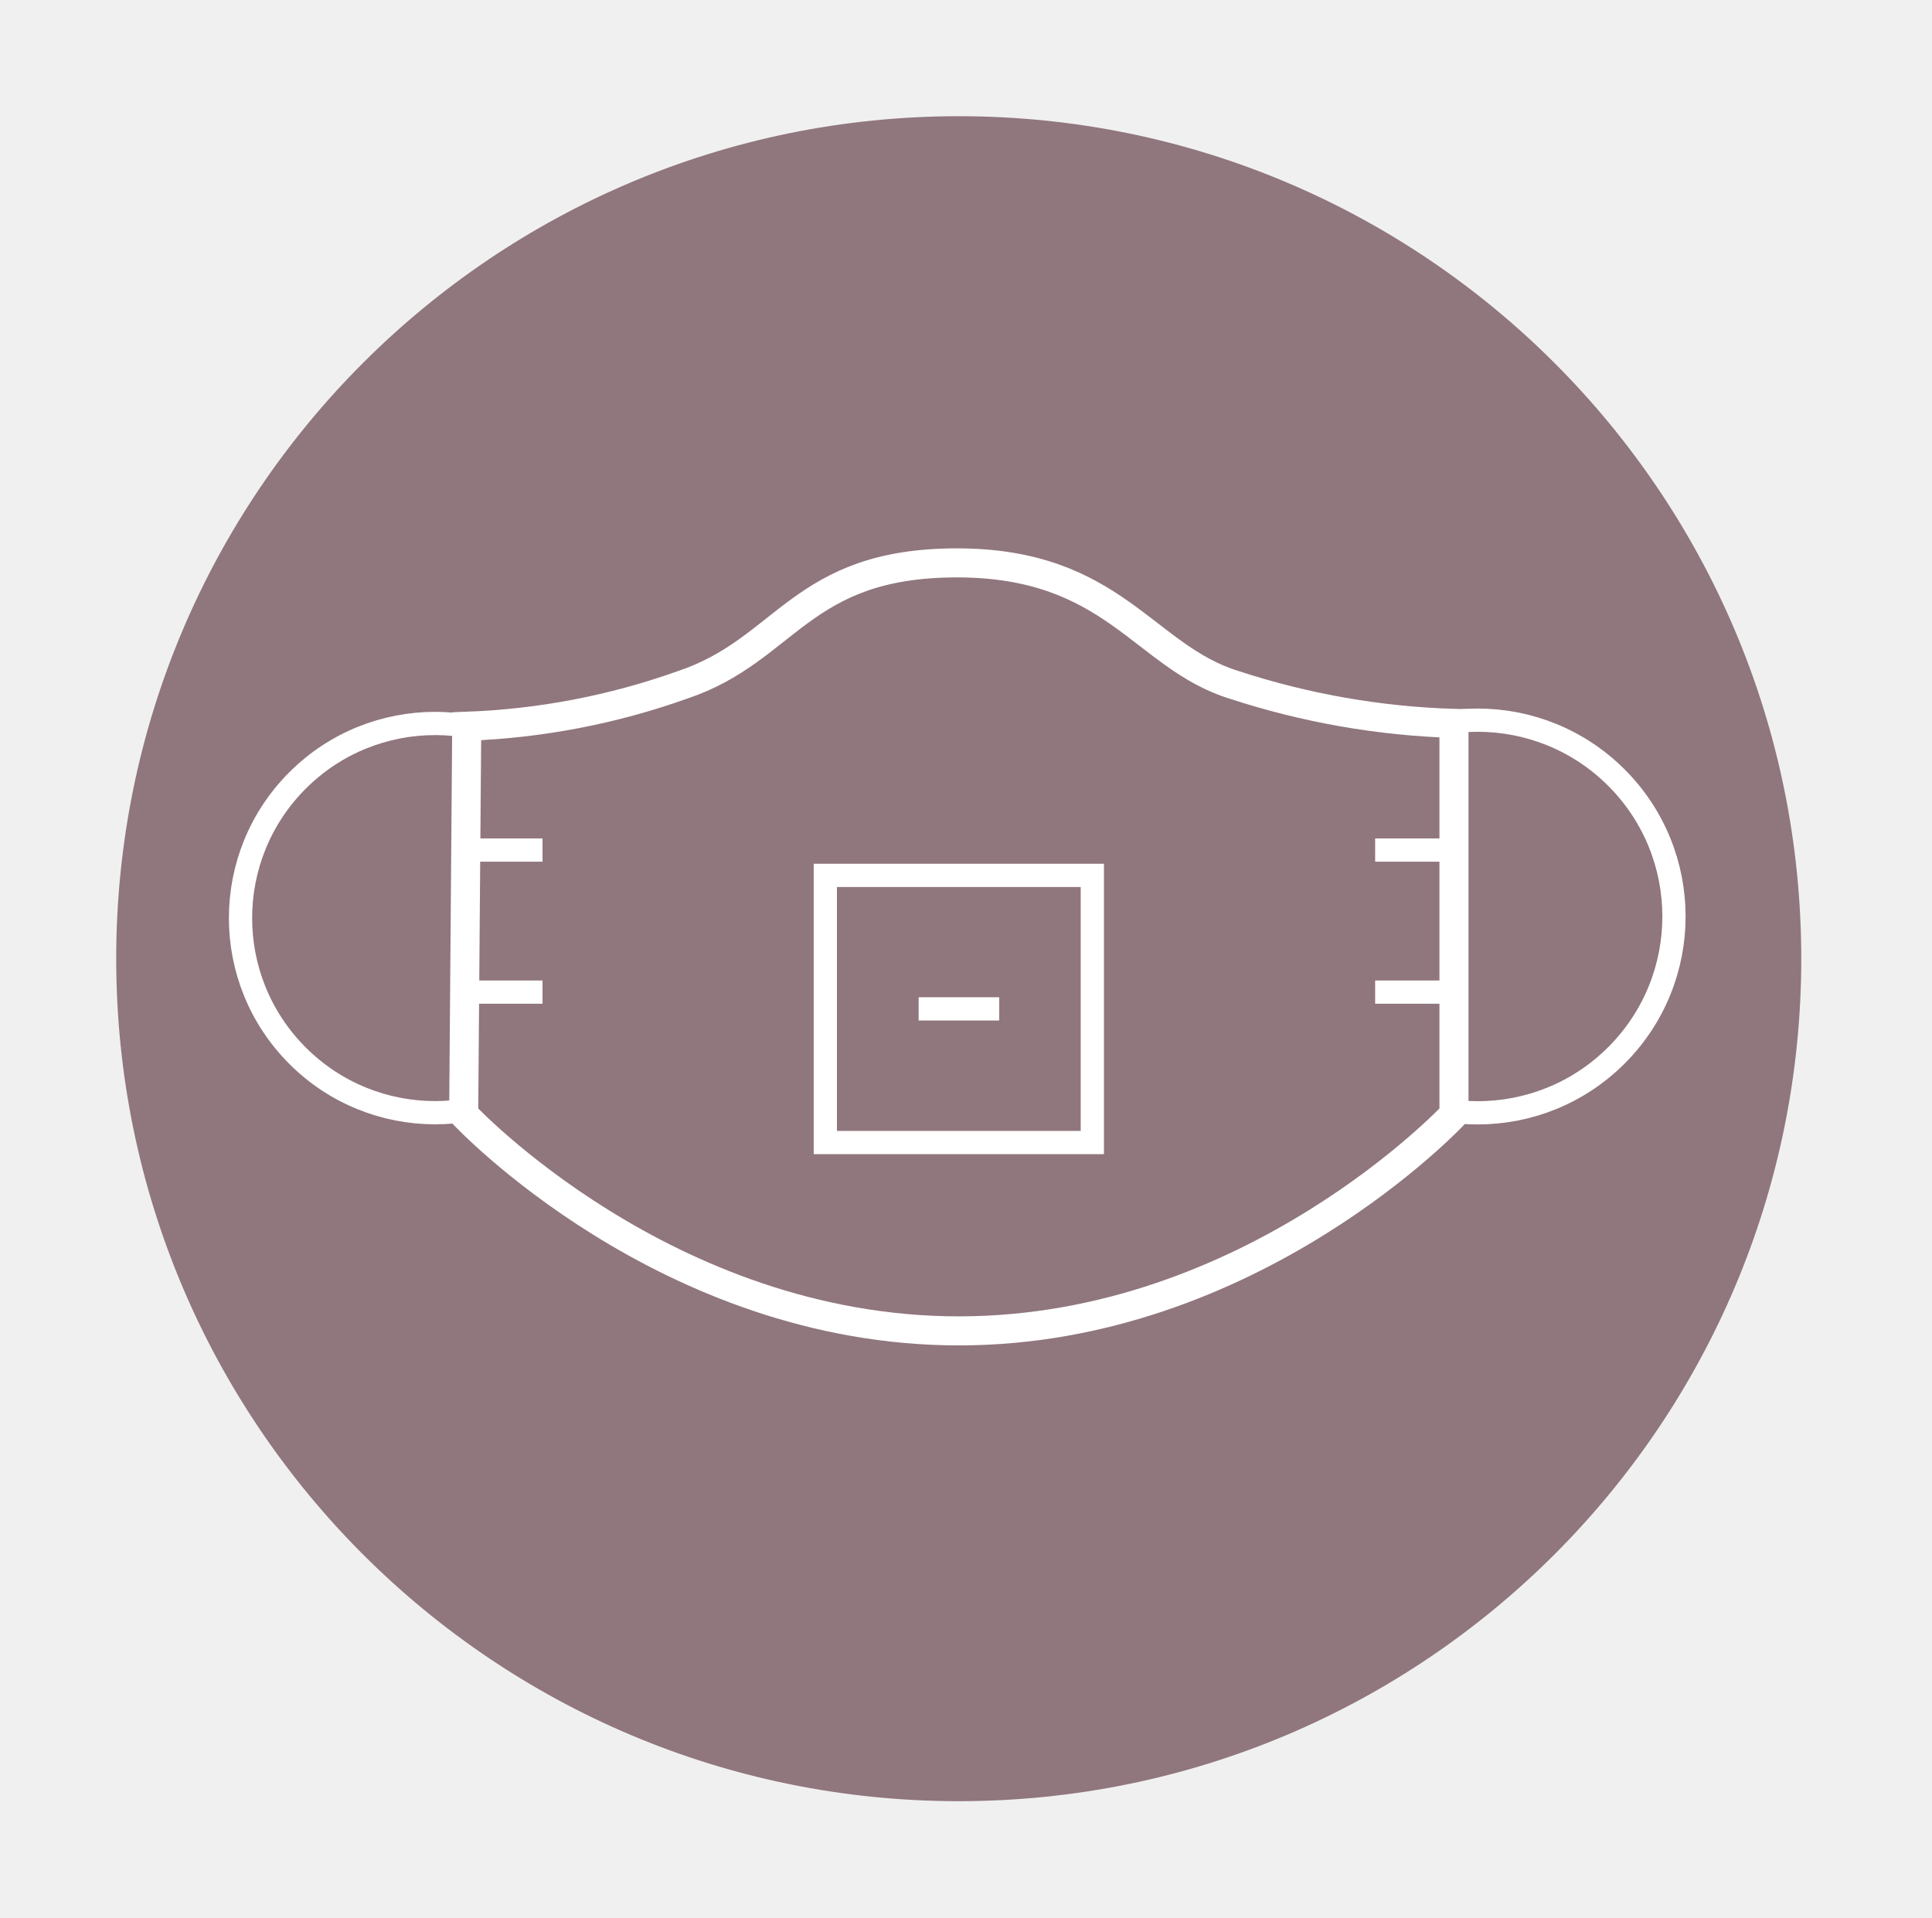
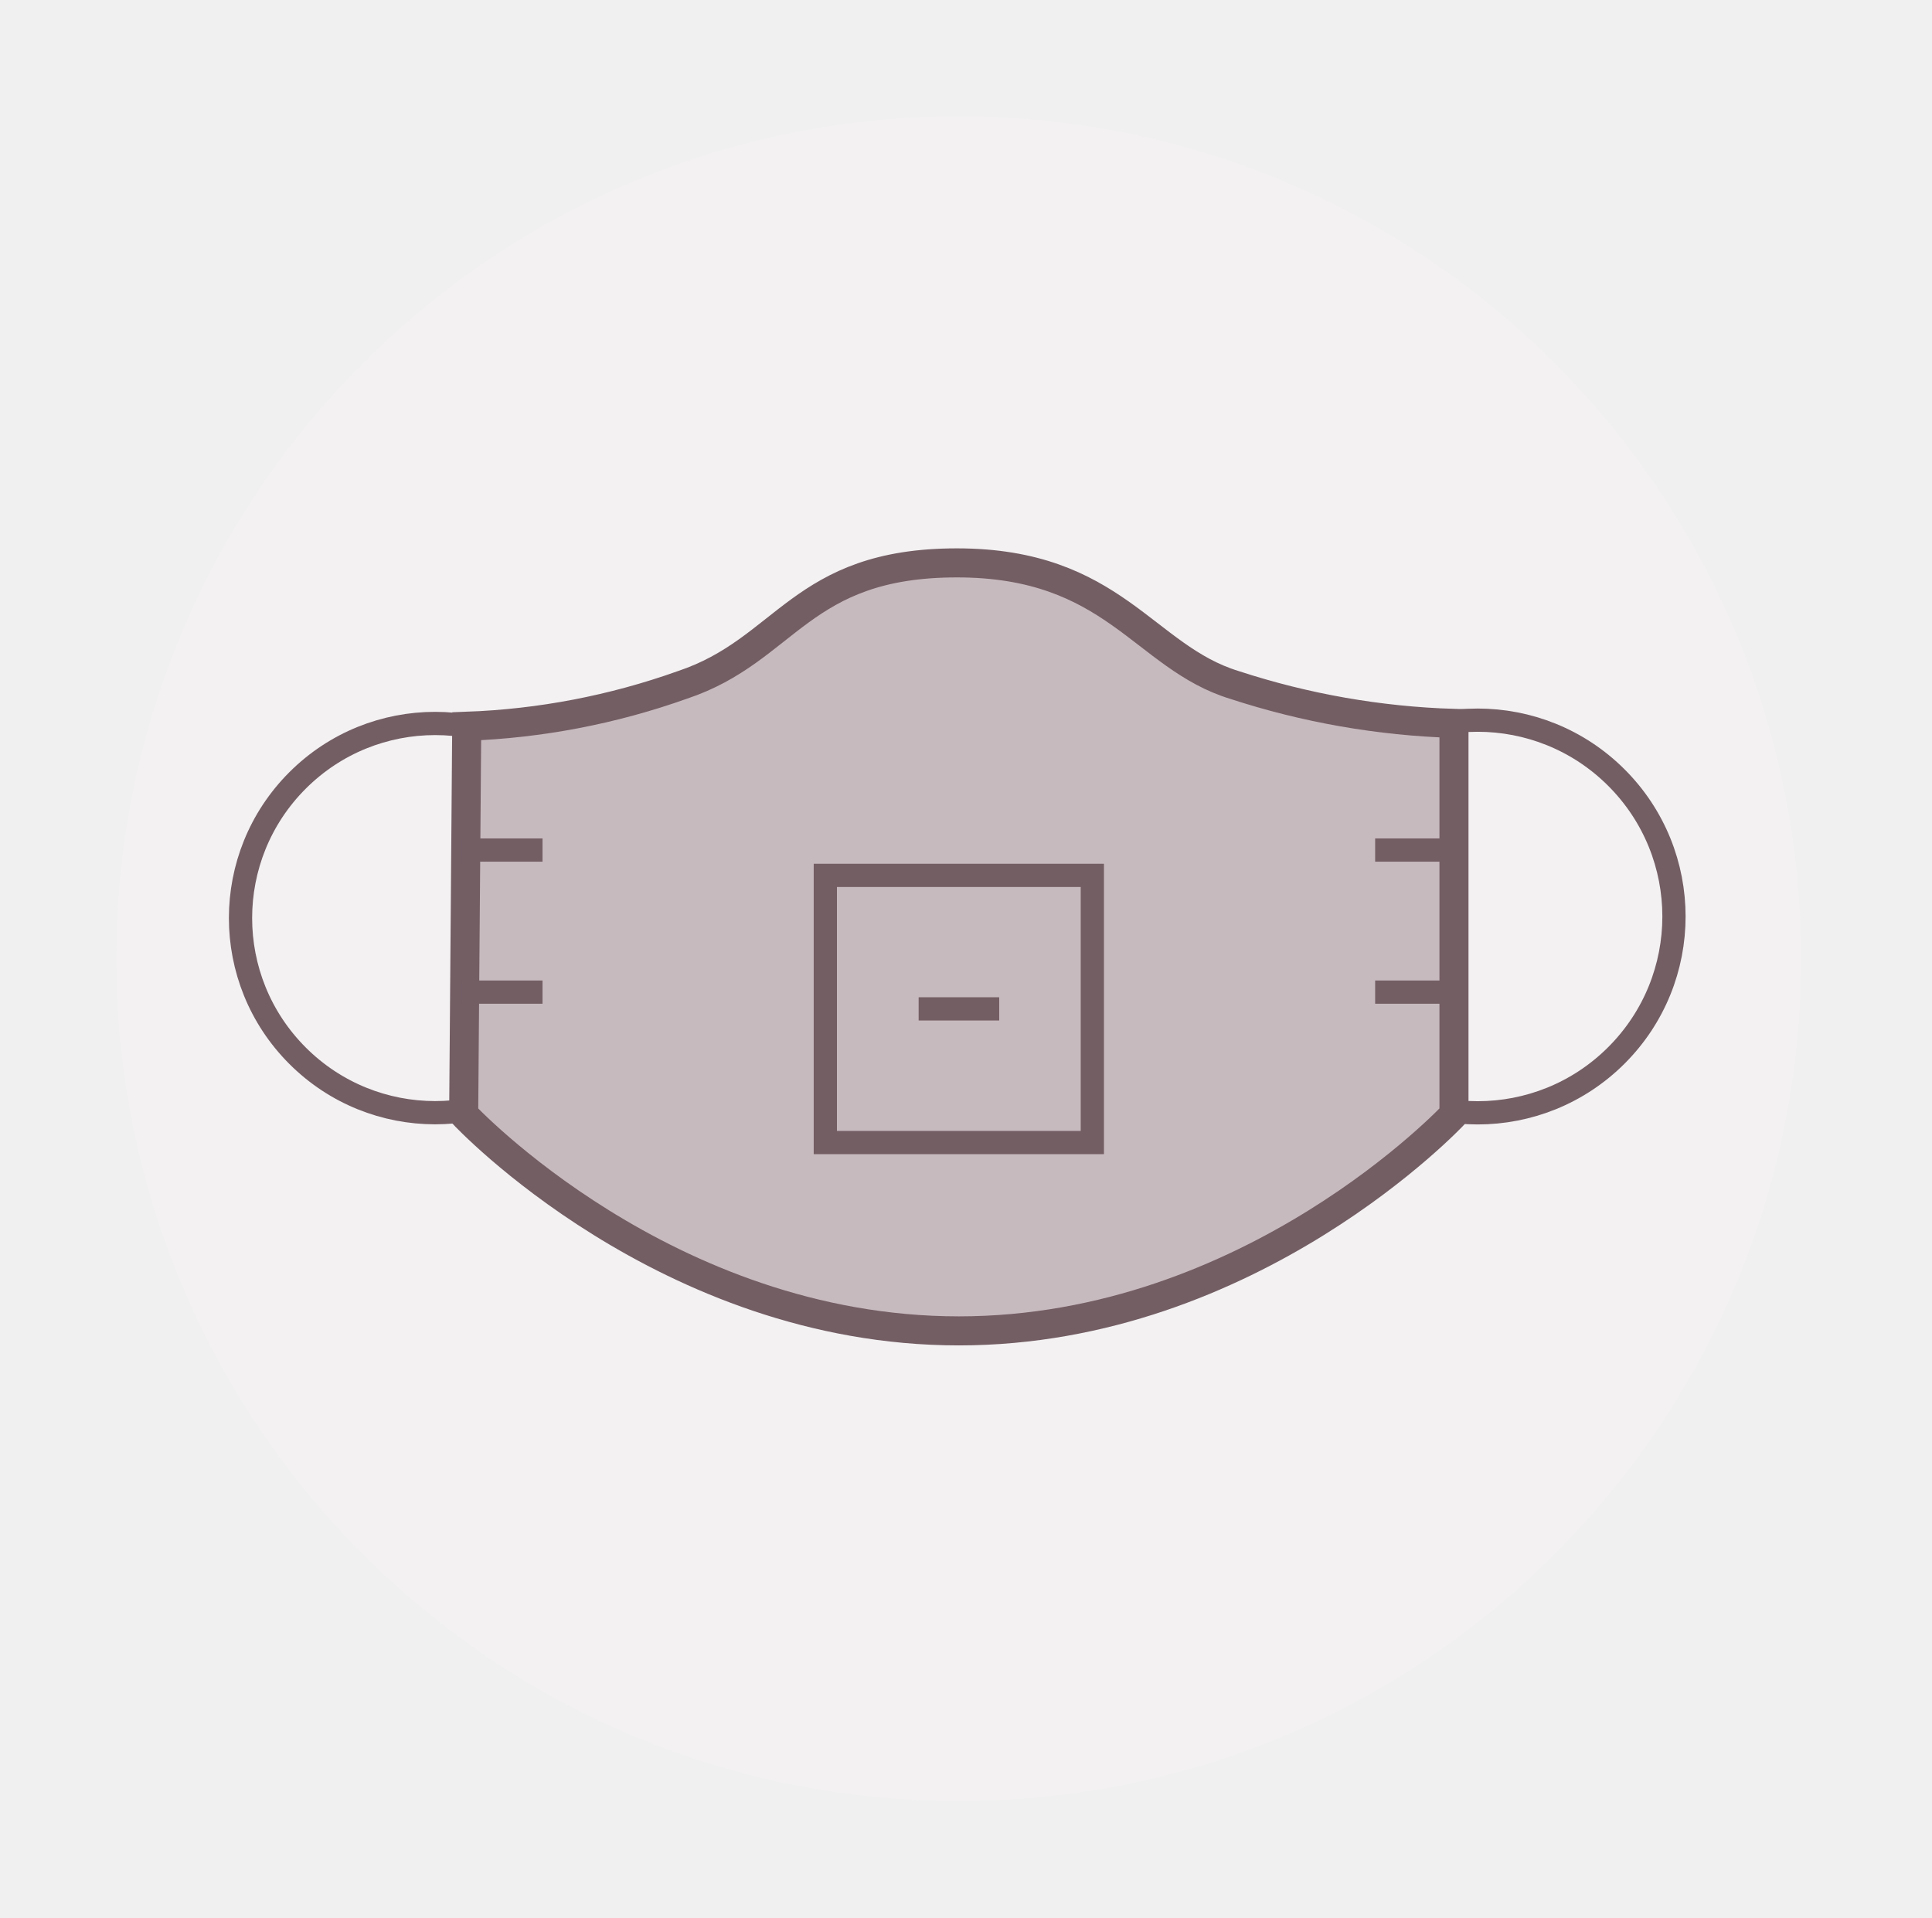
<svg xmlns="http://www.w3.org/2000/svg" width="133" height="132" viewBox="0 0 133 132" fill="none">
-   <path d="M66 124C98.032 124 124 98.032 124 66C124 33.968 98.032 8 66 8C33.968 8 8 33.968 8 66C8 98.032 33.968 124 66 124Z" fill="#90767D" />
-   <path d="M39.43 72.678C44.663 67.446 44.663 58.962 39.43 53.73C34.198 48.498 25.714 48.498 20.482 53.73C15.249 58.962 15.249 67.446 20.482 72.678C25.714 77.911 34.198 77.911 39.43 72.678Z" stroke="white" stroke-width="1.6" stroke-miterlimit="10" />
-   <path d="M111.278 72.652C116.557 67.374 116.557 58.816 111.278 53.537C106 48.259 97.442 48.259 92.163 53.537C86.885 58.816 86.885 67.374 92.163 72.652C97.442 77.931 106 77.931 111.278 72.652Z" stroke="white" stroke-width="1.6" stroke-miterlimit="10" />
-   <path d="M84.976 47.154C78.723 45.24 76.691 38.751 65.875 38.751C55.059 38.751 54.181 44.755 46.97 47.154C42.198 48.856 37.193 49.816 32.13 49.999L31.92 76.717C31.92 76.717 45.817 91.623 66.006 91.623C86.195 91.623 100.092 76.717 100.092 76.717V49.802C94.953 49.645 89.863 48.753 84.976 47.154Z" fill="#90767D" stroke="white" stroke-width="2" stroke-miterlimit="10" />
-   <path d="M75.197 60.264H56.816V78.657H75.197V60.264Z" fill="#90767D" stroke="white" stroke-width="1.6" stroke-miterlimit="10" />
-   <path d="M31.789 58.521H37.348" stroke="white" stroke-width="1.6" stroke-miterlimit="10" />
-   <path d="M31.789 68.301H37.348" stroke="white" stroke-width="1.6" stroke-miterlimit="10" />
-   <path d="M100.225 58.521H94.666" stroke="white" stroke-width="1.6" stroke-miterlimit="10" />
-   <path d="M68.786 69.455H63.24" stroke="white" stroke-width="1.6" stroke-miterlimit="10" />
-   <path d="M100.225 68.301H94.666" stroke="white" stroke-width="1.6" stroke-miterlimit="10" />
+   <path d="M66 124C98.032 124 124 98.032 124 66C124 33.968 98.032 8 66 8C33.968 8 8 33.968 8 66C8 98.032 33.968 124 66 124Z" fill="#F3F1F2" />
+   <path d="M39.43 72.678C44.663 67.446 44.663 58.962 39.43 53.73C34.198 48.498 25.714 48.498 20.482 53.73C15.249 58.962 15.249 67.446 20.482 72.678C25.714 77.911 34.198 77.911 39.43 72.678Z" stroke="#735E64" stroke-width="1.6" stroke-miterlimit="10" />
+   <path d="M111.278 72.652C116.557 67.374 116.557 58.816 111.278 53.537C106 48.259 97.442 48.259 92.163 53.537C86.885 58.816 86.885 67.374 92.163 72.652C97.442 77.931 106 77.931 111.278 72.652Z" stroke="#735E64" stroke-width="1.6" stroke-miterlimit="10" />
+   <path d="M84.976 47.154C78.723 45.24 76.691 38.751 65.875 38.751C55.059 38.751 54.181 44.755 46.97 47.154C42.198 48.856 37.193 49.816 32.13 49.999L31.92 76.717C31.92 76.717 45.817 91.623 66.006 91.623C86.195 91.623 100.092 76.717 100.092 76.717V49.802C94.953 49.645 89.863 48.753 84.976 47.154Z" fill="#C7BABE" stroke="#735E64" stroke-width="2" stroke-miterlimit="10" />
+   <path d="M75.197 60.264H56.816V78.657H75.197V60.264Z" stroke="#735E64" stroke-width="1.6" stroke-miterlimit="10" />
+   <path d="M31.789 58.521H37.348" stroke="#735E64" stroke-width="1.6" stroke-miterlimit="10" />
+   <path d="M31.789 68.301H37.348" stroke="#735E64" stroke-width="1.6" stroke-miterlimit="10" />
+   <path d="M100.225 58.521H94.666" stroke="#735E64" stroke-width="1.6" stroke-miterlimit="10" />
+   <path d="M68.786 69.455H63.24" stroke="#735E64" stroke-width="1.6" stroke-miterlimit="10" />
+   <path d="M100.225 68.301H94.666" stroke="#735E64" stroke-width="1.6" stroke-miterlimit="10" />
</svg>
